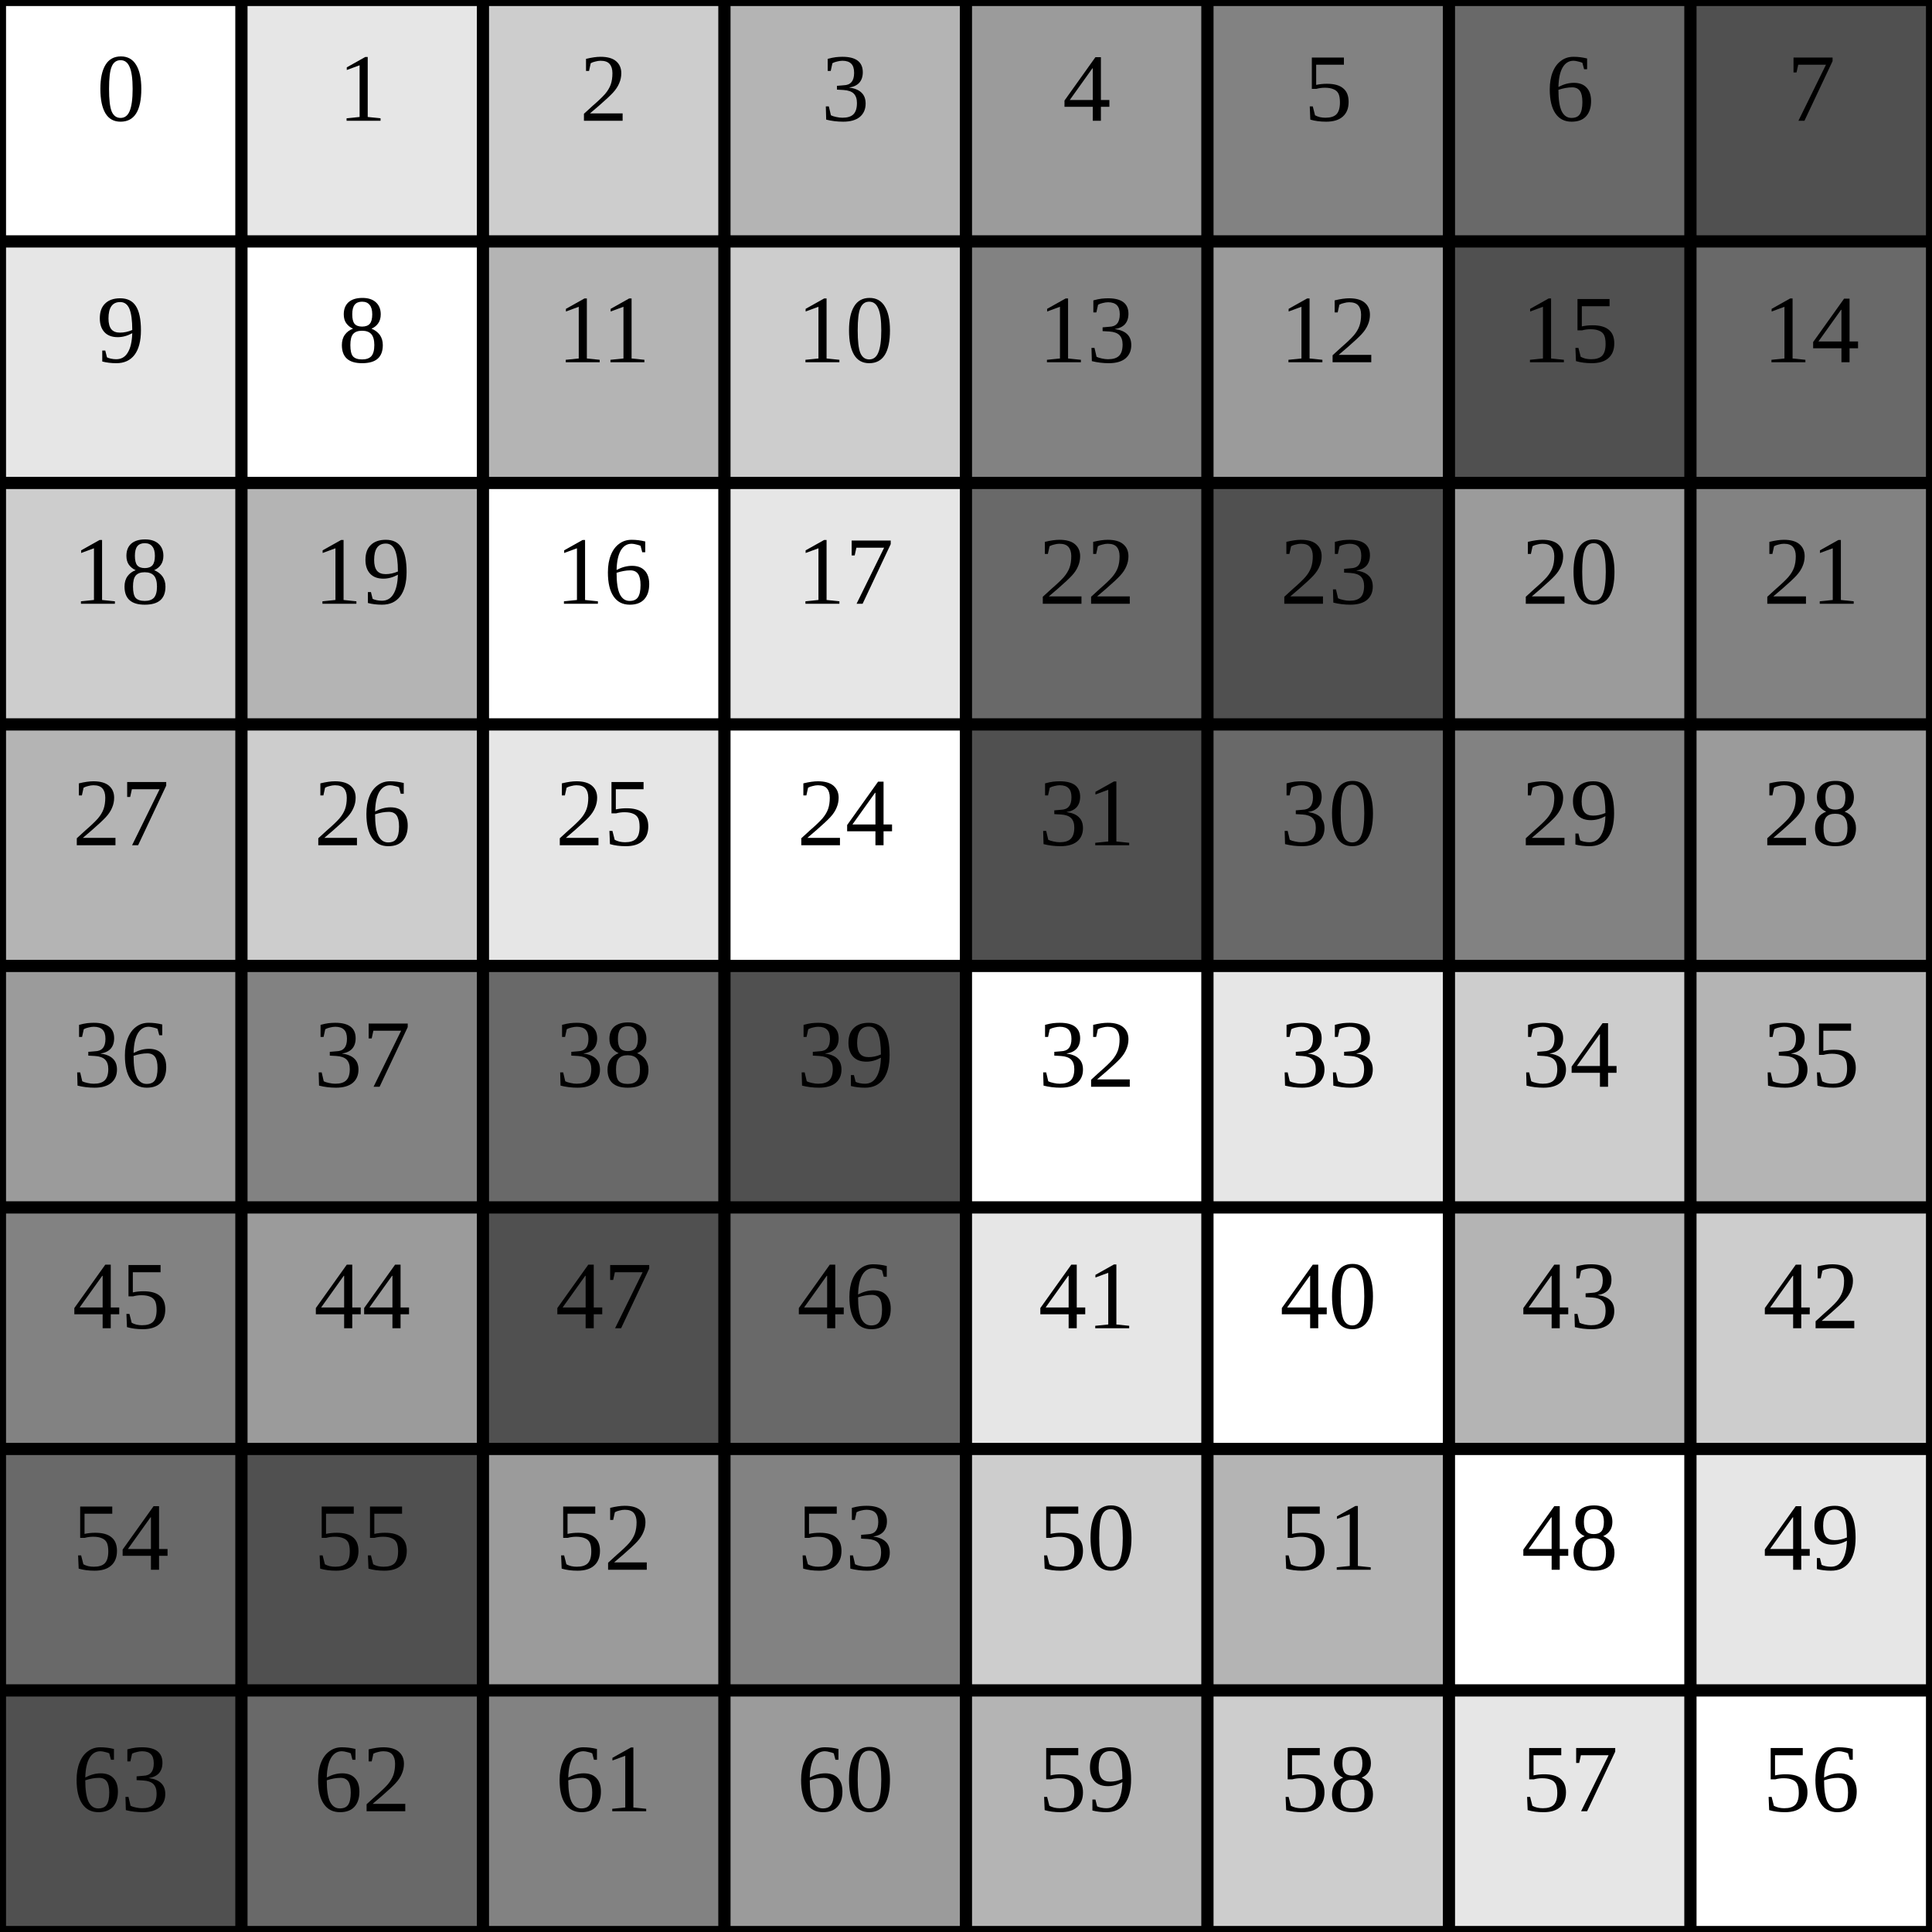
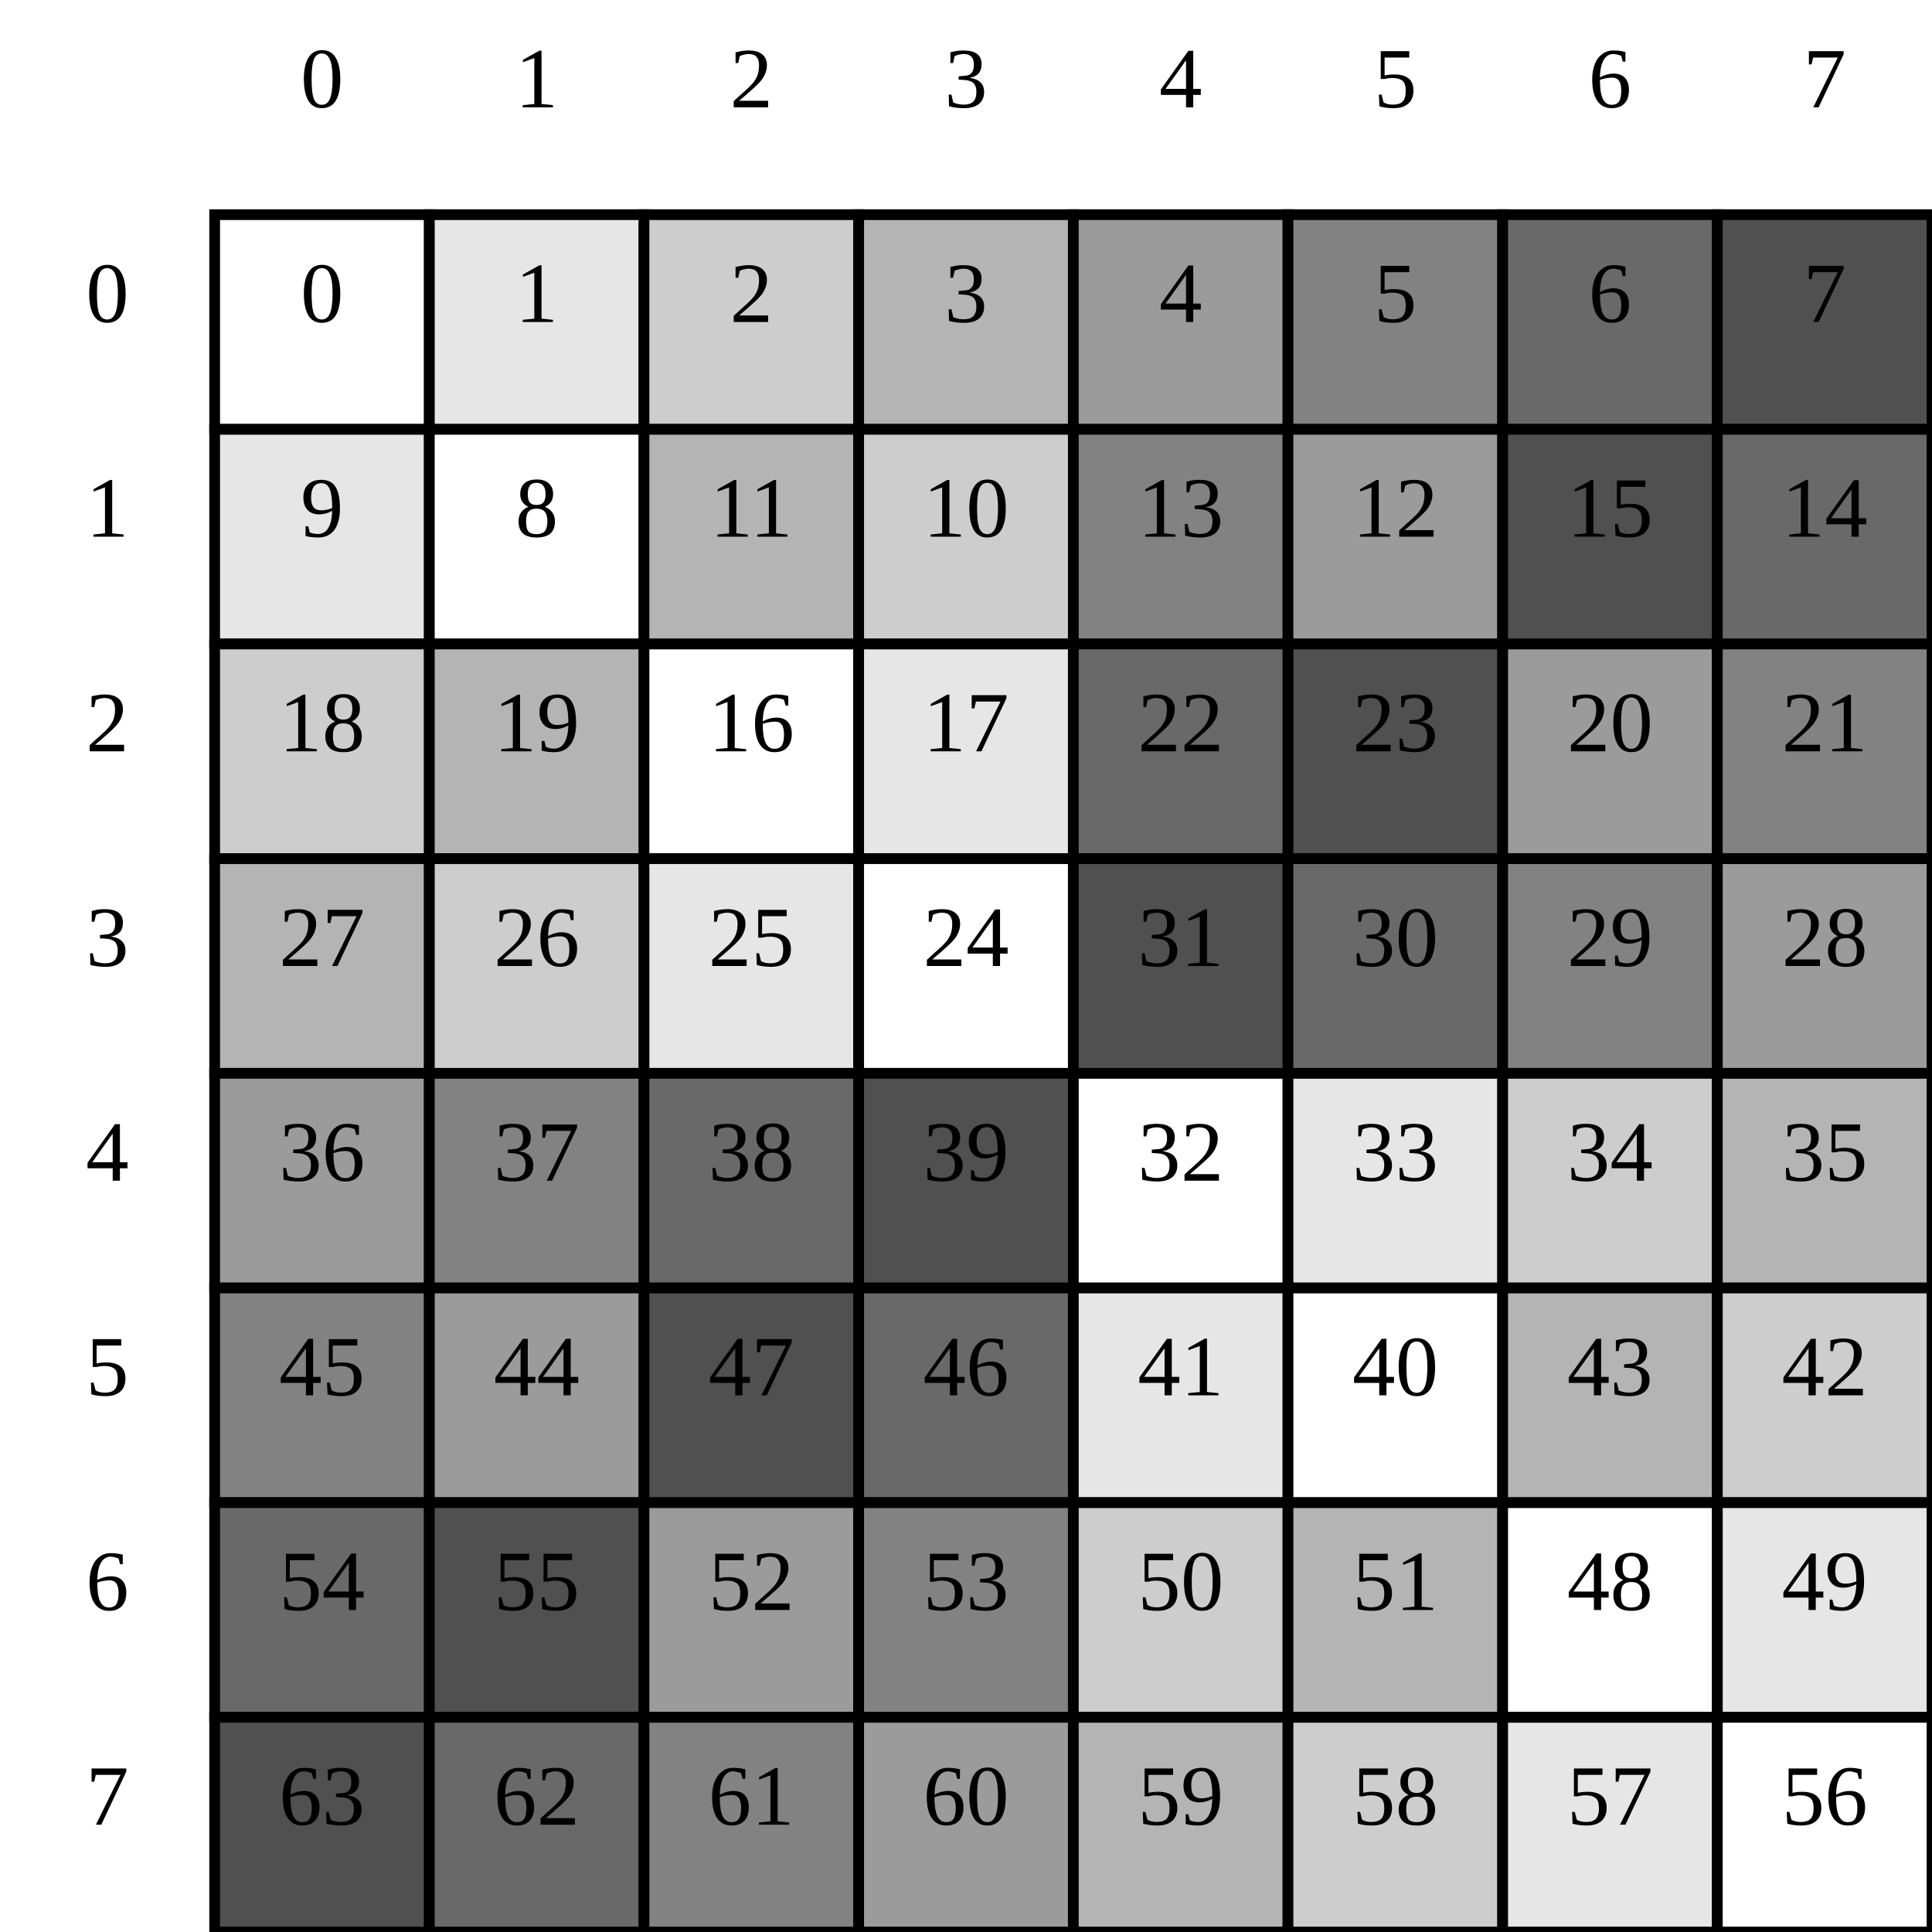
- <svg xmlns="http://www.w3.org/2000/svg" baseProfile="full" height="160" version="1.1" width="160">
+ <svg xmlns="http://www.w3.org/2000/svg" baseProfile="full" height="180" version="1.1" width="180">
  <defs />
-   <rect fill="rgb(255,255,255)" height="20" stroke="black" width="20" x="0" y="0" />
-   <text alignment-baseline="central" font-size="8px" text-anchor="middle" x="10" y="10">0</text>
-   <rect fill="rgb(230,230,230)" height="20" stroke="black" width="20" x="20" y="0" />
-   <text alignment-baseline="central" font-size="8px" text-anchor="middle" x="30" y="10">1</text>
-   <rect fill="rgb(205,205,205)" height="20" stroke="black" width="20" x="40" y="0" />
-   <text alignment-baseline="central" font-size="8px" text-anchor="middle" x="50" y="10">2</text>
-   <rect fill="rgb(180,180,180)" height="20" stroke="black" width="20" x="60" y="0" />
-   <text alignment-baseline="central" font-size="8px" text-anchor="middle" x="70" y="10">3</text>
-   <rect fill="rgb(155,155,155)" height="20" stroke="black" width="20" x="80" y="0" />
-   <text alignment-baseline="central" font-size="8px" text-anchor="middle" x="90" y="10">4</text>
-   <rect fill="rgb(130,130,130)" height="20" stroke="black" width="20" x="100" y="0" />
-   <text alignment-baseline="central" font-size="8px" text-anchor="middle" x="110" y="10">5</text>
-   <rect fill="rgb(105,105,105)" height="20" stroke="black" width="20" x="120" y="0" />
-   <text alignment-baseline="central" font-size="8px" text-anchor="middle" x="130" y="10">6</text>
-   <rect fill="rgb(80,80,80)" height="20" stroke="black" width="20" x="140" y="0" />
-   <text alignment-baseline="central" font-size="8px" text-anchor="middle" x="150" y="10">7</text>
-   <rect fill="rgb(230,230,230)" height="20" stroke="black" width="20" x="0" y="20" />
-   <text alignment-baseline="central" font-size="8px" text-anchor="middle" x="10" y="30">9</text>
  <rect fill="rgb(255,255,255)" height="20" stroke="black" width="20" x="20" y="20" />
-   <text alignment-baseline="central" font-size="8px" text-anchor="middle" x="30" y="30">8</text>
-   <rect fill="rgb(180,180,180)" height="20" stroke="black" width="20" x="40" y="20" />
-   <text alignment-baseline="central" font-size="8px" text-anchor="middle" x="50" y="30">11</text>
+   <text alignment-baseline="central" font-size="8px" text-anchor="middle" x="30" y="30">0</text>
+   <rect fill="rgb(230,230,230)" height="20" stroke="black" width="20" x="40" y="20" />
+   <text alignment-baseline="central" font-size="8px" text-anchor="middle" x="50" y="30">1</text>
  <rect fill="rgb(205,205,205)" height="20" stroke="black" width="20" x="60" y="20" />
-   <text alignment-baseline="central" font-size="8px" text-anchor="middle" x="70" y="30">10</text>
-   <rect fill="rgb(130,130,130)" height="20" stroke="black" width="20" x="80" y="20" />
-   <text alignment-baseline="central" font-size="8px" text-anchor="middle" x="90" y="30">13</text>
+   <text alignment-baseline="central" font-size="8px" text-anchor="middle" x="70" y="30">2</text>
+   <rect fill="rgb(180,180,180)" height="20" stroke="black" width="20" x="80" y="20" />
+   <text alignment-baseline="central" font-size="8px" text-anchor="middle" x="90" y="30">3</text>
  <rect fill="rgb(155,155,155)" height="20" stroke="black" width="20" x="100" y="20" />
-   <text alignment-baseline="central" font-size="8px" text-anchor="middle" x="110" y="30">12</text>
-   <rect fill="rgb(80,80,80)" height="20" stroke="black" width="20" x="120" y="20" />
-   <text alignment-baseline="central" font-size="8px" text-anchor="middle" x="130" y="30">15</text>
+   <text alignment-baseline="central" font-size="8px" text-anchor="middle" x="110" y="30">4</text>
+   <rect fill="rgb(130,130,130)" height="20" stroke="black" width="20" x="120" y="20" />
+   <text alignment-baseline="central" font-size="8px" text-anchor="middle" x="130" y="30">5</text>
  <rect fill="rgb(105,105,105)" height="20" stroke="black" width="20" x="140" y="20" />
-   <text alignment-baseline="central" font-size="8px" text-anchor="middle" x="150" y="30">14</text>
-   <rect fill="rgb(205,205,205)" height="20" stroke="black" width="20" x="0" y="40" />
-   <text alignment-baseline="central" font-size="8px" text-anchor="middle" x="10" y="50">18</text>
-   <rect fill="rgb(180,180,180)" height="20" stroke="black" width="20" x="20" y="40" />
-   <text alignment-baseline="central" font-size="8px" text-anchor="middle" x="30" y="50">19</text>
+   <text alignment-baseline="central" font-size="8px" text-anchor="middle" x="150" y="30">6</text>
+   <rect fill="rgb(80,80,80)" height="20" stroke="black" width="20" x="160" y="20" />
+   <text alignment-baseline="central" font-size="8px" text-anchor="middle" x="170" y="30">7</text>
+   <rect fill="rgb(230,230,230)" height="20" stroke="black" width="20" x="20" y="40" />
+   <text alignment-baseline="central" font-size="8px" text-anchor="middle" x="30" y="50">9</text>
  <rect fill="rgb(255,255,255)" height="20" stroke="black" width="20" x="40" y="40" />
-   <text alignment-baseline="central" font-size="8px" text-anchor="middle" x="50" y="50">16</text>
-   <rect fill="rgb(230,230,230)" height="20" stroke="black" width="20" x="60" y="40" />
-   <text alignment-baseline="central" font-size="8px" text-anchor="middle" x="70" y="50">17</text>
-   <rect fill="rgb(105,105,105)" height="20" stroke="black" width="20" x="80" y="40" />
-   <text alignment-baseline="central" font-size="8px" text-anchor="middle" x="90" y="50">22</text>
-   <rect fill="rgb(80,80,80)" height="20" stroke="black" width="20" x="100" y="40" />
-   <text alignment-baseline="central" font-size="8px" text-anchor="middle" x="110" y="50">23</text>
+   <text alignment-baseline="central" font-size="8px" text-anchor="middle" x="50" y="50">8</text>
+   <rect fill="rgb(180,180,180)" height="20" stroke="black" width="20" x="60" y="40" />
+   <text alignment-baseline="central" font-size="8px" text-anchor="middle" x="70" y="50">11</text>
+   <rect fill="rgb(205,205,205)" height="20" stroke="black" width="20" x="80" y="40" />
+   <text alignment-baseline="central" font-size="8px" text-anchor="middle" x="90" y="50">10</text>
+   <rect fill="rgb(130,130,130)" height="20" stroke="black" width="20" x="100" y="40" />
+   <text alignment-baseline="central" font-size="8px" text-anchor="middle" x="110" y="50">13</text>
  <rect fill="rgb(155,155,155)" height="20" stroke="black" width="20" x="120" y="40" />
-   <text alignment-baseline="central" font-size="8px" text-anchor="middle" x="130" y="50">20</text>
-   <rect fill="rgb(130,130,130)" height="20" stroke="black" width="20" x="140" y="40" />
-   <text alignment-baseline="central" font-size="8px" text-anchor="middle" x="150" y="50">21</text>
-   <rect fill="rgb(180,180,180)" height="20" stroke="black" width="20" x="0" y="60" />
-   <text alignment-baseline="central" font-size="8px" text-anchor="middle" x="10" y="70">27</text>
+   <text alignment-baseline="central" font-size="8px" text-anchor="middle" x="130" y="50">12</text>
+   <rect fill="rgb(80,80,80)" height="20" stroke="black" width="20" x="140" y="40" />
+   <text alignment-baseline="central" font-size="8px" text-anchor="middle" x="150" y="50">15</text>
+   <rect fill="rgb(105,105,105)" height="20" stroke="black" width="20" x="160" y="40" />
+   <text alignment-baseline="central" font-size="8px" text-anchor="middle" x="170" y="50">14</text>
  <rect fill="rgb(205,205,205)" height="20" stroke="black" width="20" x="20" y="60" />
-   <text alignment-baseline="central" font-size="8px" text-anchor="middle" x="30" y="70">26</text>
-   <rect fill="rgb(230,230,230)" height="20" stroke="black" width="20" x="40" y="60" />
-   <text alignment-baseline="central" font-size="8px" text-anchor="middle" x="50" y="70">25</text>
+   <text alignment-baseline="central" font-size="8px" text-anchor="middle" x="30" y="70">18</text>
+   <rect fill="rgb(180,180,180)" height="20" stroke="black" width="20" x="40" y="60" />
+   <text alignment-baseline="central" font-size="8px" text-anchor="middle" x="50" y="70">19</text>
  <rect fill="rgb(255,255,255)" height="20" stroke="black" width="20" x="60" y="60" />
-   <text alignment-baseline="central" font-size="8px" text-anchor="middle" x="70" y="70">24</text>
-   <rect fill="rgb(80,80,80)" height="20" stroke="black" width="20" x="80" y="60" />
-   <text alignment-baseline="central" font-size="8px" text-anchor="middle" x="90" y="70">31</text>
+   <text alignment-baseline="central" font-size="8px" text-anchor="middle" x="70" y="70">16</text>
+   <rect fill="rgb(230,230,230)" height="20" stroke="black" width="20" x="80" y="60" />
+   <text alignment-baseline="central" font-size="8px" text-anchor="middle" x="90" y="70">17</text>
  <rect fill="rgb(105,105,105)" height="20" stroke="black" width="20" x="100" y="60" />
-   <text alignment-baseline="central" font-size="8px" text-anchor="middle" x="110" y="70">30</text>
-   <rect fill="rgb(130,130,130)" height="20" stroke="black" width="20" x="120" y="60" />
-   <text alignment-baseline="central" font-size="8px" text-anchor="middle" x="130" y="70">29</text>
+   <text alignment-baseline="central" font-size="8px" text-anchor="middle" x="110" y="70">22</text>
+   <rect fill="rgb(80,80,80)" height="20" stroke="black" width="20" x="120" y="60" />
+   <text alignment-baseline="central" font-size="8px" text-anchor="middle" x="130" y="70">23</text>
  <rect fill="rgb(155,155,155)" height="20" stroke="black" width="20" x="140" y="60" />
-   <text alignment-baseline="central" font-size="8px" text-anchor="middle" x="150" y="70">28</text>
-   <rect fill="rgb(155,155,155)" height="20" stroke="black" width="20" x="0" y="80" />
-   <text alignment-baseline="central" font-size="8px" text-anchor="middle" x="10" y="90">36</text>
-   <rect fill="rgb(130,130,130)" height="20" stroke="black" width="20" x="20" y="80" />
-   <text alignment-baseline="central" font-size="8px" text-anchor="middle" x="30" y="90">37</text>
-   <rect fill="rgb(105,105,105)" height="20" stroke="black" width="20" x="40" y="80" />
-   <text alignment-baseline="central" font-size="8px" text-anchor="middle" x="50" y="90">38</text>
-   <rect fill="rgb(80,80,80)" height="20" stroke="black" width="20" x="60" y="80" />
-   <text alignment-baseline="central" font-size="8px" text-anchor="middle" x="70" y="90">39</text>
+   <text alignment-baseline="central" font-size="8px" text-anchor="middle" x="150" y="70">20</text>
+   <rect fill="rgb(130,130,130)" height="20" stroke="black" width="20" x="160" y="60" />
+   <text alignment-baseline="central" font-size="8px" text-anchor="middle" x="170" y="70">21</text>
+   <rect fill="rgb(180,180,180)" height="20" stroke="black" width="20" x="20" y="80" />
+   <text alignment-baseline="central" font-size="8px" text-anchor="middle" x="30" y="90">27</text>
+   <rect fill="rgb(205,205,205)" height="20" stroke="black" width="20" x="40" y="80" />
+   <text alignment-baseline="central" font-size="8px" text-anchor="middle" x="50" y="90">26</text>
+   <rect fill="rgb(230,230,230)" height="20" stroke="black" width="20" x="60" y="80" />
+   <text alignment-baseline="central" font-size="8px" text-anchor="middle" x="70" y="90">25</text>
  <rect fill="rgb(255,255,255)" height="20" stroke="black" width="20" x="80" y="80" />
-   <text alignment-baseline="central" font-size="8px" text-anchor="middle" x="90" y="90">32</text>
-   <rect fill="rgb(230,230,230)" height="20" stroke="black" width="20" x="100" y="80" />
-   <text alignment-baseline="central" font-size="8px" text-anchor="middle" x="110" y="90">33</text>
-   <rect fill="rgb(205,205,205)" height="20" stroke="black" width="20" x="120" y="80" />
-   <text alignment-baseline="central" font-size="8px" text-anchor="middle" x="130" y="90">34</text>
-   <rect fill="rgb(180,180,180)" height="20" stroke="black" width="20" x="140" y="80" />
-   <text alignment-baseline="central" font-size="8px" text-anchor="middle" x="150" y="90">35</text>
-   <rect fill="rgb(130,130,130)" height="20" stroke="black" width="20" x="0" y="100" />
-   <text alignment-baseline="central" font-size="8px" text-anchor="middle" x="10" y="110">45</text>
+   <text alignment-baseline="central" font-size="8px" text-anchor="middle" x="90" y="90">24</text>
+   <rect fill="rgb(80,80,80)" height="20" stroke="black" width="20" x="100" y="80" />
+   <text alignment-baseline="central" font-size="8px" text-anchor="middle" x="110" y="90">31</text>
+   <rect fill="rgb(105,105,105)" height="20" stroke="black" width="20" x="120" y="80" />
+   <text alignment-baseline="central" font-size="8px" text-anchor="middle" x="130" y="90">30</text>
+   <rect fill="rgb(130,130,130)" height="20" stroke="black" width="20" x="140" y="80" />
+   <text alignment-baseline="central" font-size="8px" text-anchor="middle" x="150" y="90">29</text>
+   <rect fill="rgb(155,155,155)" height="20" stroke="black" width="20" x="160" y="80" />
+   <text alignment-baseline="central" font-size="8px" text-anchor="middle" x="170" y="90">28</text>
  <rect fill="rgb(155,155,155)" height="20" stroke="black" width="20" x="20" y="100" />
-   <text alignment-baseline="central" font-size="8px" text-anchor="middle" x="30" y="110">44</text>
-   <rect fill="rgb(80,80,80)" height="20" stroke="black" width="20" x="40" y="100" />
-   <text alignment-baseline="central" font-size="8px" text-anchor="middle" x="50" y="110">47</text>
+   <text alignment-baseline="central" font-size="8px" text-anchor="middle" x="30" y="110">36</text>
+   <rect fill="rgb(130,130,130)" height="20" stroke="black" width="20" x="40" y="100" />
+   <text alignment-baseline="central" font-size="8px" text-anchor="middle" x="50" y="110">37</text>
  <rect fill="rgb(105,105,105)" height="20" stroke="black" width="20" x="60" y="100" />
-   <text alignment-baseline="central" font-size="8px" text-anchor="middle" x="70" y="110">46</text>
-   <rect fill="rgb(230,230,230)" height="20" stroke="black" width="20" x="80" y="100" />
-   <text alignment-baseline="central" font-size="8px" text-anchor="middle" x="90" y="110">41</text>
+   <text alignment-baseline="central" font-size="8px" text-anchor="middle" x="70" y="110">38</text>
+   <rect fill="rgb(80,80,80)" height="20" stroke="black" width="20" x="80" y="100" />
+   <text alignment-baseline="central" font-size="8px" text-anchor="middle" x="90" y="110">39</text>
  <rect fill="rgb(255,255,255)" height="20" stroke="black" width="20" x="100" y="100" />
-   <text alignment-baseline="central" font-size="8px" text-anchor="middle" x="110" y="110">40</text>
-   <rect fill="rgb(180,180,180)" height="20" stroke="black" width="20" x="120" y="100" />
-   <text alignment-baseline="central" font-size="8px" text-anchor="middle" x="130" y="110">43</text>
+   <text alignment-baseline="central" font-size="8px" text-anchor="middle" x="110" y="110">32</text>
+   <rect fill="rgb(230,230,230)" height="20" stroke="black" width="20" x="120" y="100" />
+   <text alignment-baseline="central" font-size="8px" text-anchor="middle" x="130" y="110">33</text>
  <rect fill="rgb(205,205,205)" height="20" stroke="black" width="20" x="140" y="100" />
-   <text alignment-baseline="central" font-size="8px" text-anchor="middle" x="150" y="110">42</text>
-   <rect fill="rgb(105,105,105)" height="20" stroke="black" width="20" x="0" y="120" />
-   <text alignment-baseline="central" font-size="8px" text-anchor="middle" x="10" y="130">54</text>
-   <rect fill="rgb(80,80,80)" height="20" stroke="black" width="20" x="20" y="120" />
-   <text alignment-baseline="central" font-size="8px" text-anchor="middle" x="30" y="130">55</text>
+   <text alignment-baseline="central" font-size="8px" text-anchor="middle" x="150" y="110">34</text>
+   <rect fill="rgb(180,180,180)" height="20" stroke="black" width="20" x="160" y="100" />
+   <text alignment-baseline="central" font-size="8px" text-anchor="middle" x="170" y="110">35</text>
+   <rect fill="rgb(130,130,130)" height="20" stroke="black" width="20" x="20" y="120" />
+   <text alignment-baseline="central" font-size="8px" text-anchor="middle" x="30" y="130">45</text>
  <rect fill="rgb(155,155,155)" height="20" stroke="black" width="20" x="40" y="120" />
-   <text alignment-baseline="central" font-size="8px" text-anchor="middle" x="50" y="130">52</text>
-   <rect fill="rgb(130,130,130)" height="20" stroke="black" width="20" x="60" y="120" />
-   <text alignment-baseline="central" font-size="8px" text-anchor="middle" x="70" y="130">53</text>
-   <rect fill="rgb(205,205,205)" height="20" stroke="black" width="20" x="80" y="120" />
-   <text alignment-baseline="central" font-size="8px" text-anchor="middle" x="90" y="130">50</text>
-   <rect fill="rgb(180,180,180)" height="20" stroke="black" width="20" x="100" y="120" />
-   <text alignment-baseline="central" font-size="8px" text-anchor="middle" x="110" y="130">51</text>
+   <text alignment-baseline="central" font-size="8px" text-anchor="middle" x="50" y="130">44</text>
+   <rect fill="rgb(80,80,80)" height="20" stroke="black" width="20" x="60" y="120" />
+   <text alignment-baseline="central" font-size="8px" text-anchor="middle" x="70" y="130">47</text>
+   <rect fill="rgb(105,105,105)" height="20" stroke="black" width="20" x="80" y="120" />
+   <text alignment-baseline="central" font-size="8px" text-anchor="middle" x="90" y="130">46</text>
+   <rect fill="rgb(230,230,230)" height="20" stroke="black" width="20" x="100" y="120" />
+   <text alignment-baseline="central" font-size="8px" text-anchor="middle" x="110" y="130">41</text>
  <rect fill="rgb(255,255,255)" height="20" stroke="black" width="20" x="120" y="120" />
-   <text alignment-baseline="central" font-size="8px" text-anchor="middle" x="130" y="130">48</text>
-   <rect fill="rgb(230,230,230)" height="20" stroke="black" width="20" x="140" y="120" />
-   <text alignment-baseline="central" font-size="8px" text-anchor="middle" x="150" y="130">49</text>
-   <rect fill="rgb(80,80,80)" height="20" stroke="black" width="20" x="0" y="140" />
-   <text alignment-baseline="central" font-size="8px" text-anchor="middle" x="10" y="150">63</text>
+   <text alignment-baseline="central" font-size="8px" text-anchor="middle" x="130" y="130">40</text>
+   <rect fill="rgb(180,180,180)" height="20" stroke="black" width="20" x="140" y="120" />
+   <text alignment-baseline="central" font-size="8px" text-anchor="middle" x="150" y="130">43</text>
+   <rect fill="rgb(205,205,205)" height="20" stroke="black" width="20" x="160" y="120" />
+   <text alignment-baseline="central" font-size="8px" text-anchor="middle" x="170" y="130">42</text>
  <rect fill="rgb(105,105,105)" height="20" stroke="black" width="20" x="20" y="140" />
-   <text alignment-baseline="central" font-size="8px" text-anchor="middle" x="30" y="150">62</text>
-   <rect fill="rgb(130,130,130)" height="20" stroke="black" width="20" x="40" y="140" />
-   <text alignment-baseline="central" font-size="8px" text-anchor="middle" x="50" y="150">61</text>
+   <text alignment-baseline="central" font-size="8px" text-anchor="middle" x="30" y="150">54</text>
+   <rect fill="rgb(80,80,80)" height="20" stroke="black" width="20" x="40" y="140" />
+   <text alignment-baseline="central" font-size="8px" text-anchor="middle" x="50" y="150">55</text>
  <rect fill="rgb(155,155,155)" height="20" stroke="black" width="20" x="60" y="140" />
-   <text alignment-baseline="central" font-size="8px" text-anchor="middle" x="70" y="150">60</text>
-   <rect fill="rgb(180,180,180)" height="20" stroke="black" width="20" x="80" y="140" />
-   <text alignment-baseline="central" font-size="8px" text-anchor="middle" x="90" y="150">59</text>
+   <text alignment-baseline="central" font-size="8px" text-anchor="middle" x="70" y="150">52</text>
+   <rect fill="rgb(130,130,130)" height="20" stroke="black" width="20" x="80" y="140" />
+   <text alignment-baseline="central" font-size="8px" text-anchor="middle" x="90" y="150">53</text>
  <rect fill="rgb(205,205,205)" height="20" stroke="black" width="20" x="100" y="140" />
-   <text alignment-baseline="central" font-size="8px" text-anchor="middle" x="110" y="150">58</text>
-   <rect fill="rgb(230,230,230)" height="20" stroke="black" width="20" x="120" y="140" />
-   <text alignment-baseline="central" font-size="8px" text-anchor="middle" x="130" y="150">57</text>
+   <text alignment-baseline="central" font-size="8px" text-anchor="middle" x="110" y="150">50</text>
+   <rect fill="rgb(180,180,180)" height="20" stroke="black" width="20" x="120" y="140" />
+   <text alignment-baseline="central" font-size="8px" text-anchor="middle" x="130" y="150">51</text>
  <rect fill="rgb(255,255,255)" height="20" stroke="black" width="20" x="140" y="140" />
-   <text alignment-baseline="central" font-size="8px" text-anchor="middle" x="150" y="150">56</text>
+   <text alignment-baseline="central" font-size="8px" text-anchor="middle" x="150" y="150">48</text>
+   <rect fill="rgb(230,230,230)" height="20" stroke="black" width="20" x="160" y="140" />
+   <text alignment-baseline="central" font-size="8px" text-anchor="middle" x="170" y="150">49</text>
+   <rect fill="rgb(80,80,80)" height="20" stroke="black" width="20" x="20" y="160" />
+   <text alignment-baseline="central" font-size="8px" text-anchor="middle" x="30" y="170">63</text>
+   <rect fill="rgb(105,105,105)" height="20" stroke="black" width="20" x="40" y="160" />
+   <text alignment-baseline="central" font-size="8px" text-anchor="middle" x="50" y="170">62</text>
+   <rect fill="rgb(130,130,130)" height="20" stroke="black" width="20" x="60" y="160" />
+   <text alignment-baseline="central" font-size="8px" text-anchor="middle" x="70" y="170">61</text>
+   <rect fill="rgb(155,155,155)" height="20" stroke="black" width="20" x="80" y="160" />
+   <text alignment-baseline="central" font-size="8px" text-anchor="middle" x="90" y="170">60</text>
+   <rect fill="rgb(180,180,180)" height="20" stroke="black" width="20" x="100" y="160" />
+   <text alignment-baseline="central" font-size="8px" text-anchor="middle" x="110" y="170">59</text>
+   <rect fill="rgb(205,205,205)" height="20" stroke="black" width="20" x="120" y="160" />
+   <text alignment-baseline="central" font-size="8px" text-anchor="middle" x="130" y="170">58</text>
+   <rect fill="rgb(230,230,230)" height="20" stroke="black" width="20" x="140" y="160" />
+   <text alignment-baseline="central" font-size="8px" text-anchor="middle" x="150" y="170">57</text>
+   <rect fill="rgb(255,255,255)" height="20" stroke="black" width="20" x="160" y="160" />
+   <text alignment-baseline="central" font-size="8px" text-anchor="middle" x="170" y="170">56</text>
+   <text alignment-baseline="central" font-size="8px" text-anchor="middle" x="30" y="10">0</text>
+   <text alignment-baseline="central" font-size="8px" text-anchor="middle" x="50" y="10">1</text>
+   <text alignment-baseline="central" font-size="8px" text-anchor="middle" x="70" y="10">2</text>
+   <text alignment-baseline="central" font-size="8px" text-anchor="middle" x="90" y="10">3</text>
+   <text alignment-baseline="central" font-size="8px" text-anchor="middle" x="110" y="10">4</text>
+   <text alignment-baseline="central" font-size="8px" text-anchor="middle" x="130" y="10">5</text>
+   <text alignment-baseline="central" font-size="8px" text-anchor="middle" x="150" y="10">6</text>
+   <text alignment-baseline="central" font-size="8px" text-anchor="middle" x="170" y="10">7</text>
+   <text alignment-baseline="central" font-size="8px" text-anchor="middle" x="10" y="30">0</text>
+   <text alignment-baseline="central" font-size="8px" text-anchor="middle" x="10" y="50">1</text>
+   <text alignment-baseline="central" font-size="8px" text-anchor="middle" x="10" y="70">2</text>
+   <text alignment-baseline="central" font-size="8px" text-anchor="middle" x="10" y="90">3</text>
+   <text alignment-baseline="central" font-size="8px" text-anchor="middle" x="10" y="110">4</text>
+   <text alignment-baseline="central" font-size="8px" text-anchor="middle" x="10" y="130">5</text>
+   <text alignment-baseline="central" font-size="8px" text-anchor="middle" x="10" y="150">6</text>
+   <text alignment-baseline="central" font-size="8px" text-anchor="middle" x="10" y="170">7</text>
</svg>
